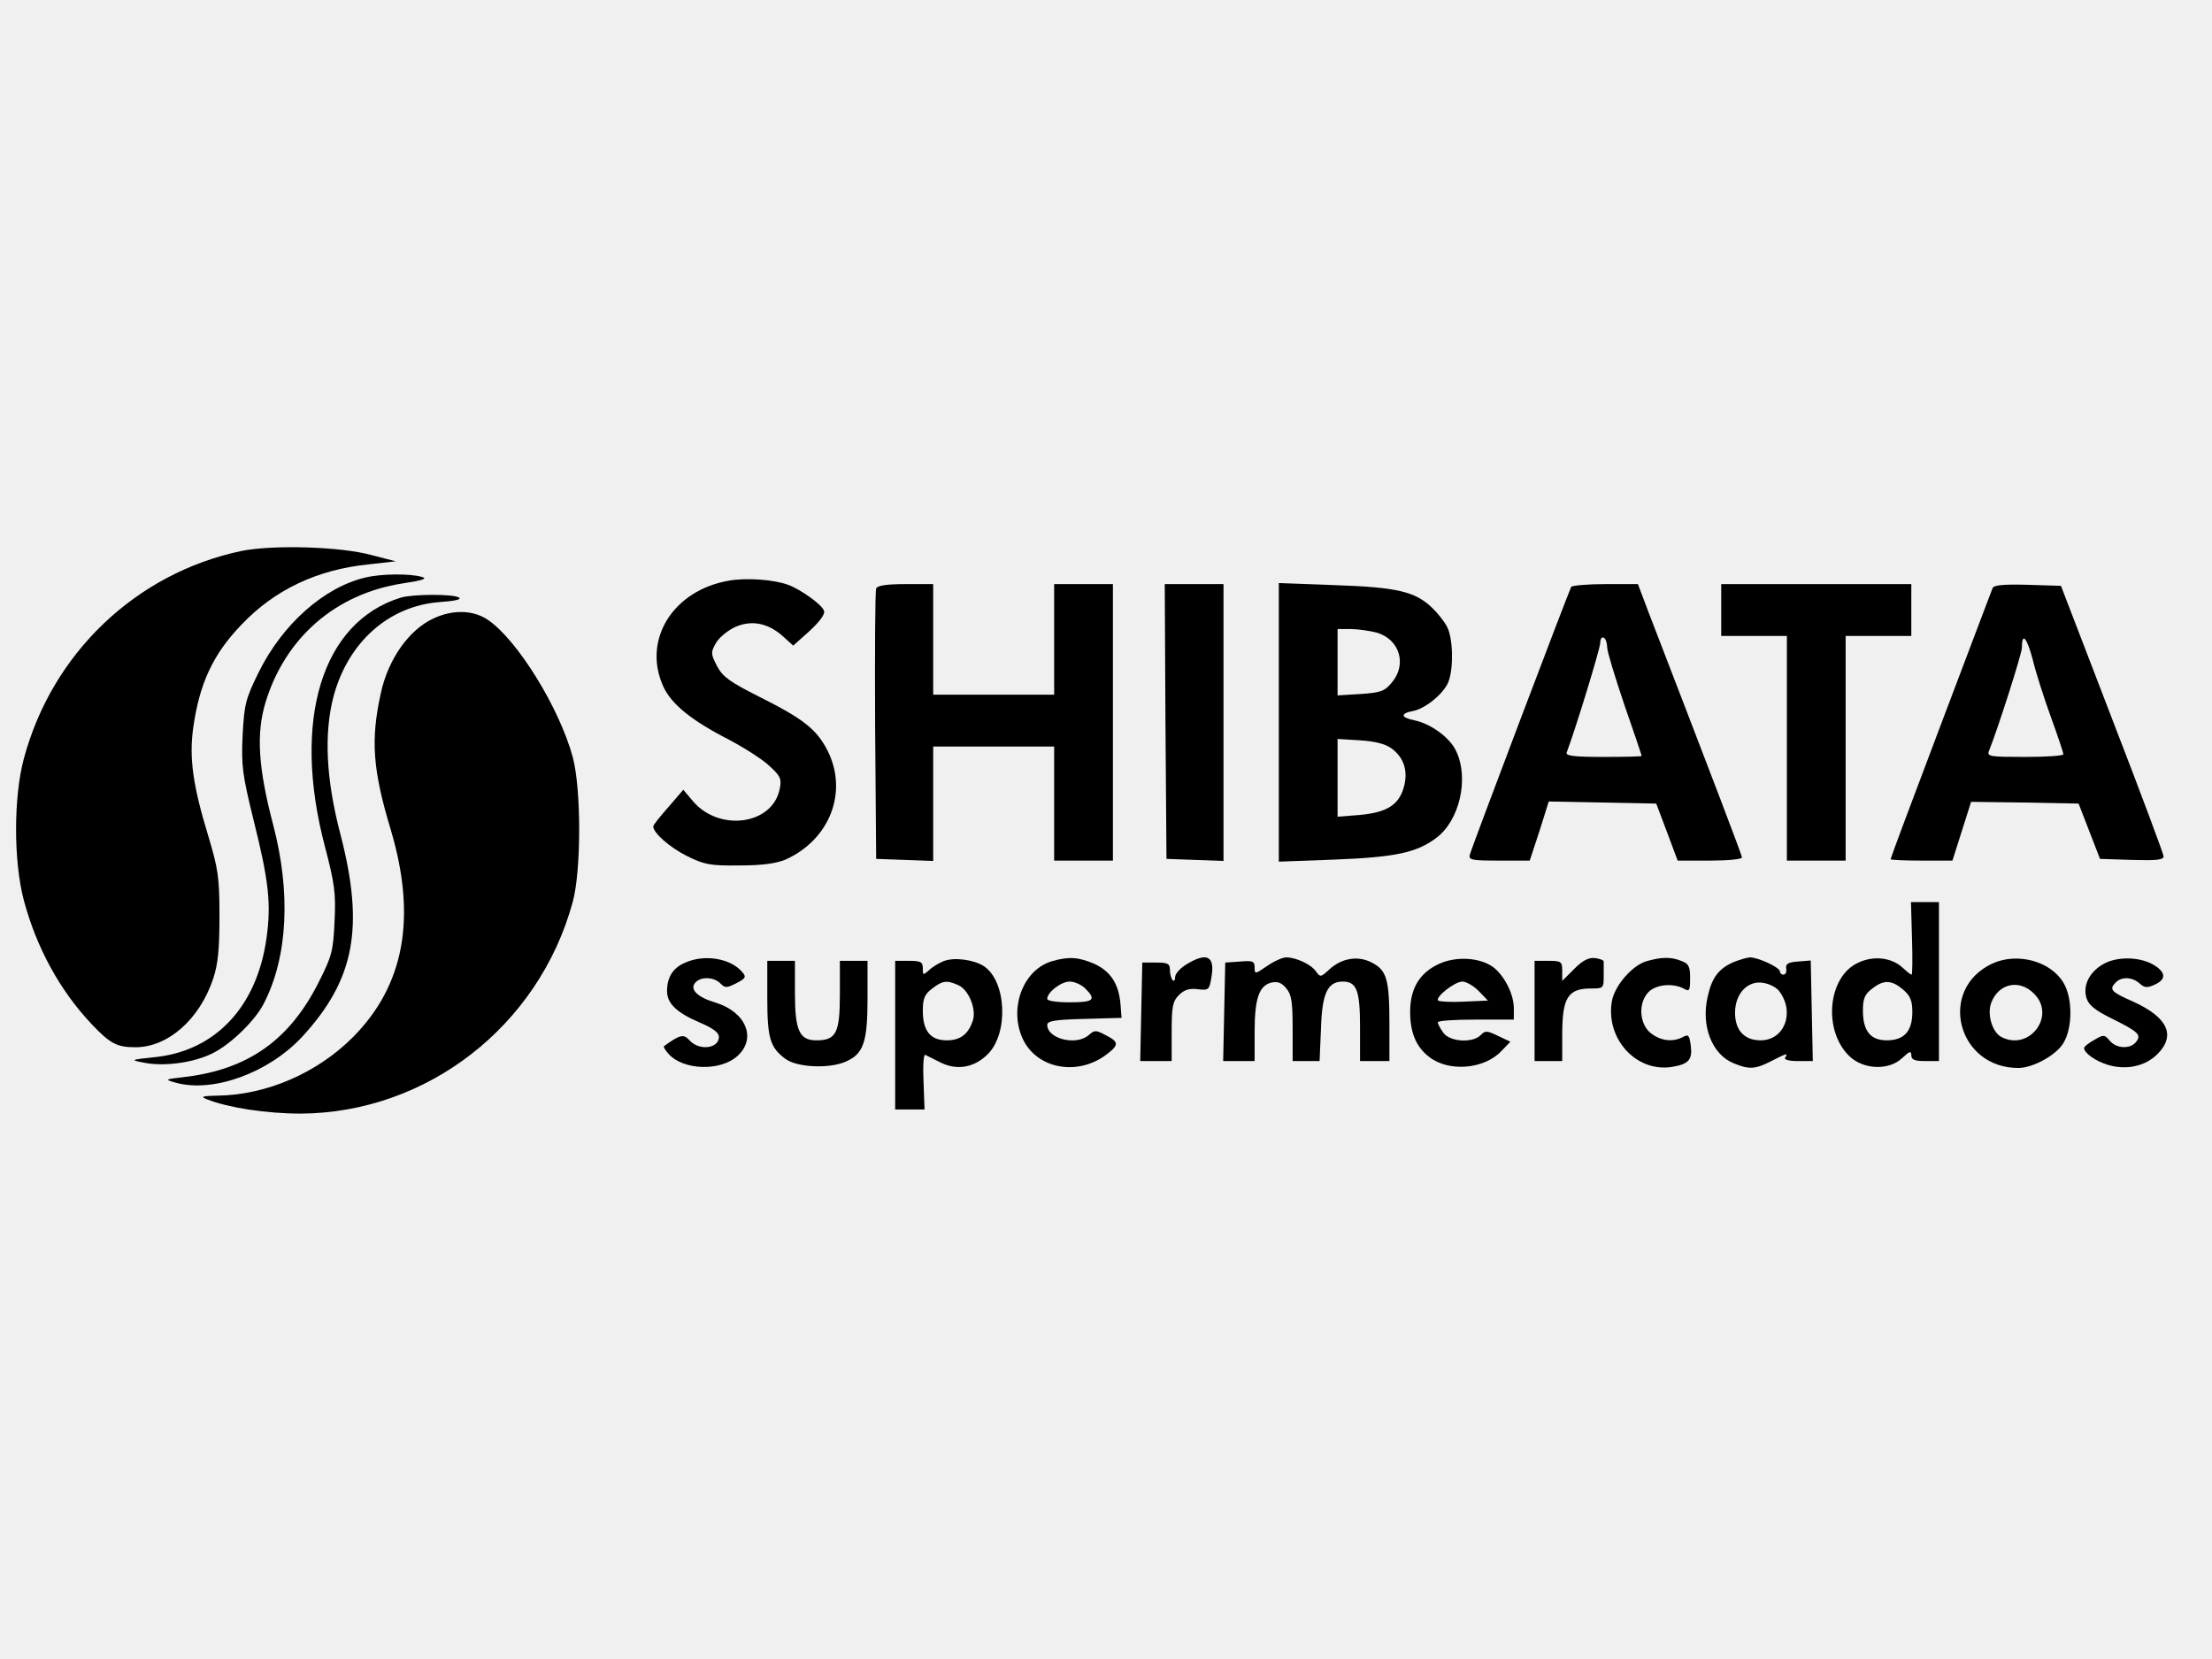
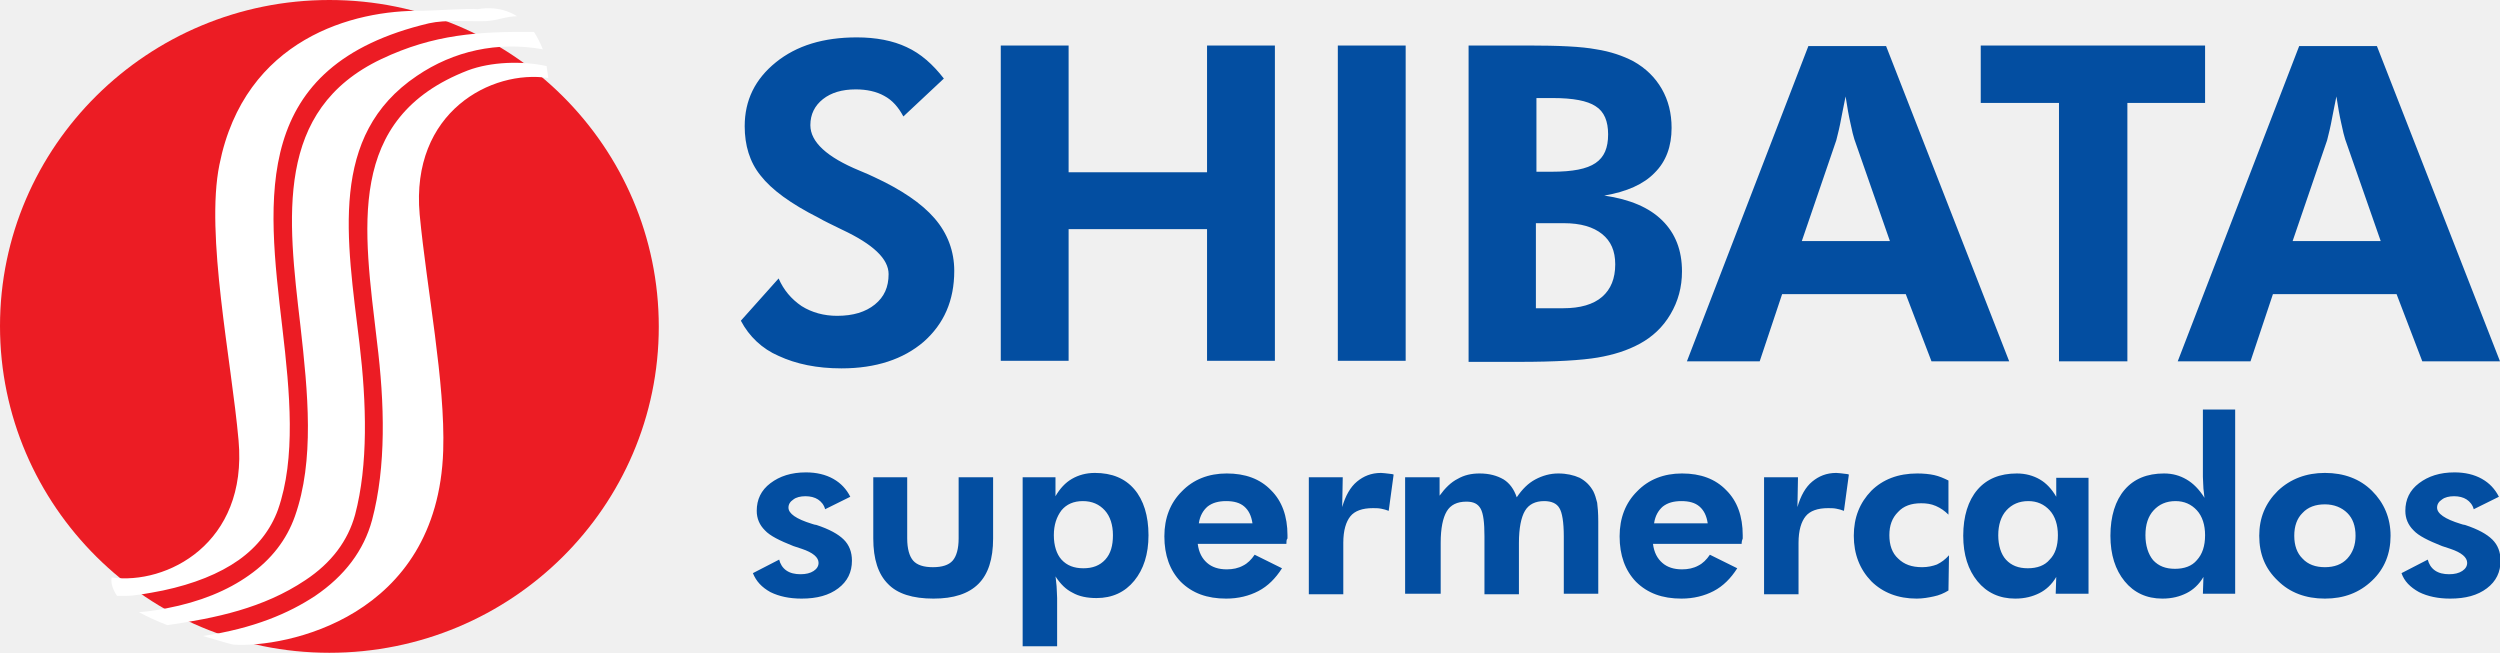
- <svg xmlns="http://www.w3.org/2000/svg" version="1.0" width="640pt" height="480pt" viewBox="0 0 640 480" preserveAspectRatio="xMidYMid meet">
-   <g transform="translate(0,480) scale(0.1,-0.1)" fill="#000000" stroke="none">
-     <path d="M699 3206 c-305 -64 -548 -295 -630 -601 -30 -112 -30 -297 0 -410 37 -138 104 -260 195 -357 55 -58 74 -68 128 -68 94 0 186 81 225 199 14 42 18 86 18 181 0 112 -4 136 -32 230 -45 147 -56 227 -44 314 18 128 57 213 140 299 96 101 219 159 367 174 l79 9 -70 18 c-91 25 -286 30 -376 12z" />
-     <path d="M1057 3129 c-119 -28 -239 -134 -308 -273 -39 -79 -42 -93 -47 -183 -4 -88 -1 -113 31 -243 45 -180 52 -244 38 -345 -28 -199 -149 -327 -326 -344 -67 -7 -68 -8 -32 -15 60 -13 148 -1 203 27 52 26 122 94 147 143 70 135 79 322 27 519 -43 164 -49 262 -22 352 57 188 203 315 397 345 60 9 73 14 55 19 -35 10 -118 9 -163 -2z" />
-     <path d="M2109 3120 c-162 -28 -251 -171 -190 -306 23 -51 82 -99 190 -154 45 -24 99 -58 118 -77 31 -28 35 -37 29 -65 -20 -105 -176 -126 -252 -35 l-27 32 -43 -50 c-24 -27 -44 -52 -44 -56 0 -19 48 -61 98 -86 51 -25 67 -28 152 -27 67 0 106 6 133 17 128 58 181 195 122 314 -32 63 -70 93 -200 158 -83 42 -103 56 -120 87 -18 35 -19 40 -5 65 8 16 32 36 53 47 48 23 96 15 140 -23 l32 -29 48 43 c30 28 45 49 41 58 -6 18 -68 62 -104 75 -40 15 -121 21 -171 12z" />
-     <path d="M2535 3097 c-3 -6 -4 -185 -3 -397 l3 -385 83 -3 82 -3 0 166 0 165 175 0 175 0 0 -165 0 -165 85 0 85 0 0 400 0 400 -85 0 -85 0 0 -160 0 -160 -175 0 -175 0 0 160 0 160 -80 0 c-55 0 -82 -4 -85 -13z" />
-     <path d="M3372 2713 l3 -398 83 -3 82 -3 0 401 0 400 -85 0 -85 0 2 -397z" />
-     <path d="M3700 2710 l0 -403 163 6 c175 7 236 20 293 63 67 50 95 172 57 251 -18 39 -73 79 -121 89 -40 8 -41 20 -3 27 36 7 90 52 102 85 15 39 13 126 -4 158 -8 16 -28 41 -44 56 -49 47 -103 59 -280 65 l-163 6 0 -403z m282 260 c68 -19 90 -93 44 -146 -20 -24 -32 -28 -90 -32 l-66 -4 0 96 0 96 38 0 c20 0 54 -5 74 -10z m45 -336 c36 -27 48 -67 34 -114 -15 -50 -50 -71 -128 -78 l-63 -5 0 113 0 112 65 -4 c44 -3 73 -10 92 -24z" />
-     <path d="M4546 3102 c-6 -10 -287 -751 -293 -774 -5 -16 4 -18 84 -18 l89 0 28 85 27 86 156 -3 155 -3 31 -82 31 -83 93 0 c51 0 93 4 93 9 0 7 -80 216 -270 709 l-31 82 -94 0 c-52 0 -96 -4 -99 -8z m104 -175 c0 -12 23 -87 50 -167 28 -80 50 -146 50 -147 0 -2 -50 -3 -111 -3 -85 0 -110 3 -106 13 26 69 97 301 97 317 0 12 5 18 10 15 6 -3 10 -16 10 -28z" />
-     <path d="M4980 3035 l0 -75 95 0 95 0 0 -325 0 -325 85 0 85 0 0 325 0 325 95 0 95 0 0 75 0 75 -275 0 -275 0 0 -75z" />
-     <path d="M5765 3098 c-3 -7 -70 -185 -150 -396 -80 -211 -145 -385 -145 -388 0 -2 40 -4 90 -4 l89 0 27 85 27 85 155 -2 156 -3 31 -80 31 -80 92 -3 c70 -2 92 0 92 10 0 7 -67 186 -149 398 l-148 385 -97 3 c-71 2 -98 -1 -101 -10z m169 -373 c20 -55 36 -103 36 -107 0 -5 -50 -8 -111 -8 -102 0 -111 1 -104 18 26 65 95 281 95 298 0 46 14 30 31 -33 9 -38 33 -113 53 -168z" />
-     <path d="M1160 3071 c-229 -70 -316 -355 -220 -720 28 -107 32 -135 28 -216 -4 -86 -7 -100 -46 -177 -84 -167 -204 -252 -387 -274 -60 -7 -60 -7 -25 -17 108 -29 267 29 364 133 152 165 181 316 111 586 -42 160 -48 292 -20 399 42 157 160 262 307 273 44 3 65 8 56 13 -16 11 -134 10 -168 0z" />
-     <path d="M1255 3011 c-71 -32 -132 -118 -153 -216 -30 -135 -24 -222 29 -397 75 -253 39 -449 -110 -599 -104 -104 -250 -167 -391 -169 -47 -1 -51 -3 -30 -11 60 -24 172 -41 270 -41 365 2 689 253 787 612 25 91 25 328 0 420 -39 143 -161 340 -246 397 -42 28 -100 30 -156 4z" />
-     <path d="M5532 2085 c2 -58 1 -105 -1 -105 -3 0 -14 9 -26 20 -32 30 -85 36 -130 14 -87 -41 -101 -196 -24 -270 41 -39 114 -42 153 -5 21 20 26 21 26 8 0 -13 9 -17 40 -17 l40 0 0 230 0 230 -41 0 -40 0 3 -105z m-26 -148 c21 -18 27 -32 27 -65 0 -56 -24 -82 -74 -82 -47 0 -69 27 -69 86 0 34 5 47 26 63 34 27 57 26 90 -2z" />
-     <path d="M1983 2015 c-36 -15 -53 -42 -53 -83 0 -36 29 -63 98 -92 35 -15 52 -28 52 -40 0 -34 -57 -41 -85 -10 -17 19 -27 17 -74 -17 -2 -2 4 -12 14 -23 43 -47 150 -50 199 -5 56 51 24 127 -63 154 -52 15 -76 38 -60 57 15 19 54 18 73 -1 14 -14 18 -14 46 0 27 14 30 18 18 32 -33 40 -109 53 -165 28z" />
-     <path d="M2730 2019 c-13 -5 -33 -17 -42 -26 -17 -15 -18 -15 -18 5 0 19 -6 22 -40 22 l-40 0 0 -215 0 -215 43 0 42 0 -3 81 c-2 45 0 79 5 77 4 -2 24 -12 44 -22 48 -24 98 -15 137 24 61 61 54 212 -12 255 -30 19 -87 26 -116 14z m44 -70 c29 -14 51 -68 41 -101 -13 -40 -36 -58 -76 -58 -47 0 -69 27 -69 86 0 34 5 47 26 63 31 24 43 26 78 10z" />
-     <path d="M3044 2019 c-80 -23 -123 -127 -89 -215 36 -95 161 -122 249 -53 34 26 33 35 -5 54 -28 15 -32 15 -48 1 -36 -33 -121 -12 -121 29 0 11 24 15 108 17 l107 3 -3 39 c-5 59 -28 95 -75 117 -46 20 -75 22 -123 8z m96 -79 c33 -33 24 -40 -45 -40 -37 0 -65 4 -65 10 0 19 40 50 65 50 14 0 34 -9 45 -20z" />
-     <path d="M3433 2010 c-18 -11 -33 -27 -33 -37 0 -9 -3 -13 -7 -9 -4 4 -8 17 -8 29 0 19 -6 22 -40 22 l-40 0 -3 -142 -3 -143 46 0 45 0 0 85 c0 73 3 88 21 106 15 15 30 20 54 17 32 -4 34 -2 40 34 11 62 -13 74 -72 38z" />
-     <path d="M3666 2005 c-35 -24 -36 -24 -36 -4 0 18 -5 20 -42 17 l-43 -3 -3 -142 -3 -143 46 0 45 0 0 85 c0 96 13 133 48 142 19 4 30 0 44 -17 15 -18 18 -40 18 -116 l0 -94 39 0 39 0 4 94 c3 102 19 136 63 136 40 0 50 -25 50 -131 l0 -99 43 0 42 0 0 109 c0 128 -8 154 -51 176 -40 21 -87 13 -123 -20 -25 -23 -26 -23 -39 -5 -14 20 -57 40 -86 40 -10 0 -35 -11 -55 -25z" />
-     <path d="M4163 2011 c-56 -26 -83 -71 -83 -139 0 -59 17 -101 55 -130 56 -44 158 -36 208 16 l27 28 -36 17 c-31 15 -37 16 -50 2 -24 -24 -90 -19 -108 7 -9 12 -16 26 -16 30 0 5 50 8 110 8 l110 0 0 33 c0 41 -28 95 -60 119 -39 28 -107 32 -157 9z m115 -78 l27 -28 -69 -3 c-37 -2 -71 0 -75 3 -9 10 48 55 70 55 11 0 32 -12 47 -27z" />
-     <path d="M4555 1997 l-35 -35 0 29 c0 27 -3 29 -40 29 l-40 0 0 -145 0 -145 40 0 40 0 0 76 c0 107 16 134 83 134 36 0 37 1 37 35 0 19 0 38 0 43 0 4 -11 8 -25 10 -18 2 -35 -6 -60 -31z" />
-     <path d="M4764 2019 c-41 -12 -91 -69 -100 -114 -20 -109 69 -208 173 -192 49 8 60 21 55 61 -4 31 -7 34 -22 26 -30 -16 -65 -12 -94 11 -33 26 -37 88 -6 119 22 22 70 26 101 10 17 -10 19 -7 19 30 0 34 -4 42 -26 50 -30 12 -58 11 -100 -1z" />
-     <path d="M5015 2016 c-43 -19 -62 -45 -74 -99 -20 -85 12 -167 74 -193 46 -19 63 -18 110 6 45 23 49 24 40 10 -4 -6 11 -10 37 -10 l43 0 -3 146 -3 145 -37 -3 c-29 -2 -36 -7 -34 -20 2 -10 -2 -18 -8 -18 -5 0 -10 4 -10 9 0 12 -63 41 -87 41 -10 -1 -31 -7 -48 -14z m133 -84 c46 -61 15 -142 -54 -142 -47 0 -74 29 -74 80 0 56 38 95 83 86 18 -3 38 -14 45 -24z" />
-     <path d="M5764 2012 c-159 -75 -101 -303 77 -302 42 1 108 37 129 72 27 44 27 131 0 175 -38 63 -134 88 -206 55z m121 -87 c65 -64 -14 -168 -95 -125 -26 14 -41 65 -29 98 21 57 82 70 124 27z" />
-     <path d="M6090 2013 c-43 -22 -65 -63 -53 -101 6 -20 25 -35 71 -58 79 -39 89 -48 72 -69 -17 -21 -57 -19 -76 4 -15 18 -18 18 -45 2 -16 -9 -29 -19 -29 -23 0 -15 33 -38 69 -49 53 -16 108 -4 143 31 54 54 30 106 -68 151 -66 29 -73 36 -52 57 17 17 48 15 68 -3 14 -13 22 -14 44 -4 33 15 33 34 1 55 -38 25 -104 28 -145 7z" />
-     <path d="M2220 1913 c0 -117 8 -144 53 -177 33 -24 124 -29 173 -8 52 22 64 56 64 181 l0 111 -40 0 -40 0 0 -98 c0 -111 -11 -132 -68 -132 -49 0 -62 28 -62 137 l0 93 -40 0 -40 0 0 -107z" />
+ <svg xmlns="http://www.w3.org/2000/svg" width="360" height="94" viewBox="0 0 360 94" fill="none">
+   <g clip-path="url(#clip0_11:99)">
+     <path d="M313.592 52.032L331.083 6.631H342.272L360 52.032H348.811L345.108 42.358H327.301L324.071 52.032H313.592ZM342.823 34.714L337.702 20.048C337.544 19.58 337.387 18.878 337.15 17.786C336.914 16.772 336.678 15.446 336.441 13.886C336.126 15.368 335.89 16.694 335.653 17.864C335.417 19.034 335.18 19.814 335.102 20.204L330.138 34.714H342.823ZM306.343 14.822V52.032H296.494V14.822H285.226V6.553H317.531V14.822H306.343ZM242.915 52.032L260.407 6.631H271.595L289.324 52.032H278.135L274.432 42.358H256.625L253.395 52.032H242.915ZM272.147 34.714L267.026 20.048C266.868 19.58 266.71 18.878 266.474 17.786C266.238 16.772 266.001 15.446 265.765 13.886C265.45 15.368 265.213 16.694 264.977 17.864C264.741 19.034 264.504 19.814 264.425 20.204L259.461 34.714H272.147ZM211.477 52.032V6.553H220.066C224.478 6.553 227.787 6.709 229.836 7.099C231.884 7.411 233.697 8.035 235.194 8.815C237.006 9.829 238.345 11.155 239.291 12.793C240.236 14.431 240.709 16.304 240.709 18.41C240.709 21.062 239.921 23.247 238.266 24.885C236.691 26.523 234.248 27.615 231.018 28.161C234.721 28.707 237.479 29.877 239.37 31.749C241.261 33.622 242.206 36.04 242.206 39.082C242.206 41.344 241.655 43.373 240.551 45.245C239.448 47.117 237.951 48.521 236.06 49.535C234.327 50.471 232.357 51.095 230.072 51.486C227.787 51.876 224.005 52.109 218.726 52.109H217.702H211.477V52.032ZM221.247 24.729H223.454C226.448 24.729 228.496 24.339 229.757 23.48C231.018 22.622 231.569 21.296 231.569 19.346C231.569 17.474 231.018 16.07 229.757 15.29C228.575 14.509 226.526 14.12 223.611 14.12H221.247V24.729ZM221.247 44.387H225.108C227.551 44.387 229.442 43.841 230.702 42.748C231.963 41.656 232.593 40.096 232.593 38.068C232.593 36.118 231.963 34.714 230.702 33.7C229.442 32.685 227.63 32.139 225.187 32.139H221.169V44.387H221.247ZM192.646 52.032V6.553H202.416V51.953H192.646V52.032ZM144.11 52.032V6.553H153.88V24.807H173.815V6.553H183.585V51.953H173.815V32.998H153.88V51.953H144.11V52.032ZM106.684 46.181L112.121 40.096C112.83 41.734 113.933 43.061 115.43 44.075C116.927 45.011 118.66 45.479 120.551 45.479C122.836 45.479 124.649 44.933 125.988 43.841C127.328 42.748 127.958 41.344 127.958 39.472C127.958 37.288 125.752 35.182 121.261 33.075C119.842 32.373 118.66 31.827 117.873 31.359C113.854 29.331 111.096 27.303 109.521 25.275C107.945 23.325 107.236 20.906 107.236 18.176C107.236 14.431 108.733 11.389 111.727 8.971C114.721 6.553 118.582 5.383 123.388 5.383C126.146 5.383 128.588 5.851 130.558 6.787C132.607 7.723 134.34 9.283 135.916 11.311L130.085 16.772C129.376 15.446 128.509 14.431 127.328 13.807C126.224 13.183 124.806 12.871 123.23 12.871C121.261 12.871 119.685 13.339 118.503 14.275C117.321 15.212 116.691 16.46 116.691 18.02C116.691 20.438 119.054 22.622 123.782 24.573C124.727 24.963 125.437 25.275 125.909 25.509C129.77 27.303 132.685 29.253 134.576 31.437C136.467 33.622 137.413 36.196 137.413 39.004C137.413 43.295 135.916 46.649 133.001 49.223C130.085 51.719 126.146 53.046 121.182 53.046C117.636 53.046 114.642 52.422 112.121 51.251C109.757 50.237 107.866 48.443 106.684 46.181Z" fill="#034EA1" />
+     <path d="M345.817 82.533L349.599 80.583C349.757 81.207 350.072 81.753 350.624 82.143C351.175 82.533 351.884 82.689 352.672 82.689C353.46 82.689 354.09 82.533 354.563 82.221C355.036 81.909 355.272 81.519 355.272 81.051C355.272 80.27 354.484 79.569 352.83 79.022C352.357 78.866 351.884 78.71 351.648 78.632C349.678 77.852 348.26 77.15 347.551 76.37C346.763 75.59 346.369 74.654 346.369 73.562C346.369 71.924 346.999 70.597 348.339 69.583C349.678 68.569 351.333 68.023 353.46 68.023C354.957 68.023 356.297 68.335 357.4 68.959C358.503 69.583 359.291 70.442 359.842 71.534L356.218 73.328C356.06 72.704 355.666 72.236 355.194 71.924C354.721 71.612 354.09 71.456 353.381 71.456C352.672 71.456 352.042 71.612 351.648 71.924C351.175 72.236 350.939 72.626 350.939 73.094C350.939 73.952 352.042 74.732 354.327 75.434C354.563 75.512 354.8 75.59 354.957 75.59C356.848 76.214 358.109 76.916 358.897 77.696C359.685 78.476 360.079 79.49 360.079 80.739C360.079 82.377 359.448 83.703 358.109 84.717C356.769 85.731 355.036 86.199 352.83 86.199C351.096 86.199 349.599 85.887 348.339 85.263C347.078 84.561 346.211 83.703 345.817 82.533ZM344.241 77.15C344.241 79.725 343.375 81.909 341.563 83.625C339.75 85.341 337.544 86.199 334.786 86.199C332.029 86.199 329.744 85.341 328.01 83.625C326.198 81.909 325.331 79.802 325.331 77.15C325.331 74.576 326.198 72.47 328.01 70.675C329.823 68.959 332.108 68.101 334.786 68.101C337.544 68.101 339.829 68.959 341.563 70.675C343.296 72.392 344.241 74.576 344.241 77.15ZM339.199 77.15C339.199 75.746 338.805 74.654 338.017 73.874C337.229 73.094 336.126 72.626 334.786 72.626C333.447 72.626 332.344 73.016 331.556 73.874C330.768 74.654 330.374 75.746 330.374 77.15C330.374 78.554 330.768 79.647 331.556 80.427C332.344 81.285 333.447 81.675 334.786 81.675C336.126 81.675 337.229 81.285 338.017 80.427C338.805 79.569 339.199 78.476 339.199 77.15ZM322.022 85.497H317.216L317.295 83.079C316.664 84.171 315.798 84.951 314.852 85.419C313.907 85.887 312.804 86.199 311.385 86.199C309.1 86.199 307.288 85.341 305.949 83.703C304.609 82.065 303.9 79.88 303.9 77.15C303.9 74.342 304.609 72.08 305.949 70.519C307.288 68.959 309.179 68.179 311.622 68.179C312.882 68.179 313.907 68.491 314.852 69.037C315.798 69.583 316.664 70.442 317.452 71.69C317.373 71.3 317.373 70.832 317.295 70.364C317.295 69.895 317.216 69.271 317.216 68.647V58.974H321.865V85.497H322.022ZM317.531 77.072C317.531 75.59 317.137 74.342 316.349 73.484C315.561 72.626 314.537 72.158 313.276 72.158C311.937 72.158 310.913 72.626 310.125 73.484C309.337 74.342 308.943 75.512 308.943 77.072C308.943 78.554 309.337 79.802 310.046 80.661C310.834 81.519 311.858 81.909 313.198 81.909C314.537 81.909 315.64 81.519 316.349 80.661C317.137 79.802 317.531 78.632 317.531 77.072ZM300.827 85.497H296.021L296.1 83.079C295.469 84.171 294.603 84.951 293.657 85.419C292.712 85.887 291.609 86.199 290.19 86.199C287.905 86.199 286.093 85.341 284.754 83.703C283.414 82.065 282.705 79.88 282.705 77.15C282.705 74.342 283.414 72.08 284.754 70.519C286.093 68.959 287.984 68.179 290.427 68.179C291.687 68.179 292.79 68.491 293.736 69.037C294.681 69.583 295.469 70.442 296.1 71.534V68.803H300.748V85.497H300.827ZM296.336 77.072C296.336 75.59 295.942 74.342 295.154 73.484C294.366 72.626 293.342 72.158 292.081 72.158C290.742 72.158 289.718 72.626 288.93 73.484C288.142 74.342 287.748 75.59 287.748 77.072C287.748 78.554 288.142 79.802 288.851 80.583C289.639 81.441 290.663 81.831 292.003 81.831C293.342 81.831 294.445 81.441 295.154 80.583C295.942 79.802 296.336 78.632 296.336 77.072ZM280.578 85.029C279.947 85.419 279.238 85.731 278.45 85.887C277.741 86.043 276.874 86.199 276.008 86.199C273.329 86.199 271.123 85.341 269.468 83.703C267.813 81.987 266.947 79.802 266.947 77.15C266.947 74.498 267.813 72.392 269.468 70.675C271.123 69.037 273.329 68.179 276.087 68.179C276.953 68.179 277.82 68.257 278.529 68.413C279.238 68.569 279.947 68.881 280.578 69.193V74.108C280.026 73.562 279.475 73.172 278.765 72.86C278.056 72.548 277.347 72.47 276.638 72.47C275.22 72.47 274.117 72.86 273.329 73.718C272.462 74.576 272.068 75.668 272.068 77.072C272.068 78.476 272.462 79.647 273.329 80.427C274.196 81.285 275.299 81.675 276.796 81.675C277.584 81.675 278.293 81.519 278.923 81.285C279.553 80.973 280.105 80.583 280.656 79.959L280.578 85.029ZM258.831 73.016C259.304 71.378 260.013 70.129 260.959 69.349C261.904 68.569 263.007 68.101 264.425 68.101C264.741 68.101 265.213 68.179 265.922 68.257C266.08 68.257 266.159 68.335 266.238 68.335L265.528 73.562C265.134 73.406 264.819 73.328 264.425 73.25C264.031 73.172 263.637 73.172 263.243 73.172C261.746 73.172 260.643 73.562 260.013 74.342C259.383 75.122 258.989 76.37 258.989 78.164V85.575H254.025V68.725H258.91L258.831 73.016ZM250.794 78.32H238.03C238.188 79.569 238.66 80.427 239.37 81.051C240.079 81.675 241.024 81.987 242.206 81.987C243.073 81.987 243.861 81.831 244.57 81.441C245.2 81.129 245.752 80.583 246.224 79.88L250.164 81.831C249.219 83.313 248.115 84.405 246.776 85.107C245.437 85.809 243.861 86.199 242.127 86.199C239.37 86.199 237.242 85.419 235.588 83.781C234.012 82.143 233.224 79.959 233.224 77.228C233.224 74.576 234.09 72.392 235.745 70.754C237.4 69.037 239.606 68.179 242.206 68.179C244.885 68.179 247.012 68.959 248.588 70.597C250.164 72.158 250.952 74.342 250.952 77.072C250.952 77.228 250.952 77.384 250.952 77.54C250.873 77.696 250.794 78.008 250.794 78.32ZM245.909 75.356C245.752 74.264 245.358 73.484 244.727 72.938C244.097 72.392 243.23 72.158 242.127 72.158C241.024 72.158 240.157 72.392 239.448 72.938C238.818 73.484 238.345 74.264 238.188 75.356H245.909ZM207.301 85.497H202.337V68.725H207.301V71.378C208.089 70.285 208.956 69.427 209.901 68.959C210.847 68.413 211.871 68.179 213.053 68.179C214.471 68.179 215.574 68.491 216.52 69.037C217.387 69.583 218.017 70.442 218.411 71.612C219.199 70.442 220.066 69.583 221.09 69.037C222.114 68.491 223.217 68.179 224.399 68.179C225.581 68.179 226.605 68.413 227.472 68.803C228.339 69.271 228.969 69.895 229.442 70.754C229.678 71.222 229.836 71.768 229.993 72.392C230.072 73.016 230.151 73.874 230.151 75.122V75.668V85.497H225.187V77.228C225.187 75.2 224.951 73.796 224.557 73.172C224.163 72.47 223.375 72.158 222.351 72.158C221.09 72.158 220.144 72.626 219.593 73.562C219.041 74.498 218.726 76.058 218.726 78.164V85.575H213.762V77.228C213.762 75.278 213.605 73.952 213.211 73.25C212.817 72.548 212.186 72.236 211.162 72.236C209.823 72.236 208.877 72.704 208.326 73.64C207.774 74.576 207.459 76.058 207.459 78.164V85.497H207.301ZM193.276 73.016C193.749 71.378 194.458 70.129 195.404 69.349C196.349 68.569 197.452 68.101 198.871 68.101C199.186 68.101 199.658 68.179 200.368 68.257C200.525 68.257 200.604 68.335 200.683 68.335L199.974 73.562C199.58 73.406 199.264 73.328 198.871 73.25C198.477 73.172 198.083 73.172 197.689 73.172C196.192 73.172 195.089 73.562 194.458 74.342C193.828 75.122 193.434 76.37 193.434 78.164V85.575H188.47V68.725H193.355L193.276 73.016ZM185.24 78.32H172.475C172.633 79.569 173.106 80.427 173.815 81.051C174.524 81.675 175.469 81.987 176.651 81.987C177.518 81.987 178.306 81.831 179.015 81.441C179.645 81.129 180.197 80.583 180.67 79.88L184.609 81.831C183.664 83.313 182.561 84.405 181.221 85.107C179.882 85.809 178.306 86.199 176.572 86.199C173.815 86.199 171.687 85.419 170.033 83.781C168.457 82.143 167.669 79.959 167.669 77.228C167.669 74.576 168.536 72.392 170.19 70.754C171.845 69.037 174.051 68.179 176.651 68.179C179.33 68.179 181.458 68.959 183.033 70.597C184.609 72.158 185.397 74.342 185.397 77.072C185.397 77.228 185.397 77.384 185.397 77.54C185.24 77.696 185.24 78.008 185.24 78.32ZM180.354 75.356C180.197 74.264 179.803 73.484 179.173 72.938C178.542 72.392 177.676 72.158 176.572 72.158C175.469 72.158 174.603 72.392 173.894 72.938C173.263 73.484 172.79 74.264 172.633 75.356H180.354ZM147.262 93.142V68.725H151.989V71.456C152.62 70.364 153.408 69.505 154.353 68.959C155.299 68.413 156.402 68.101 157.662 68.101C160.105 68.101 161.996 68.881 163.335 70.442C164.675 72.002 165.384 74.264 165.384 77.072C165.384 79.802 164.675 81.987 163.335 83.625C161.996 85.263 160.184 86.121 157.899 86.121C156.559 86.121 155.377 85.887 154.432 85.341C153.486 84.873 152.698 84.093 151.989 83.001C152.068 83.391 152.068 83.859 152.147 84.405C152.147 84.873 152.226 85.497 152.226 86.121V93.064H147.262V93.142ZM151.753 77.072C151.753 78.554 152.147 79.802 152.856 80.583C153.644 81.441 154.668 81.831 156.008 81.831C157.347 81.831 158.372 81.441 159.159 80.583C159.947 79.725 160.263 78.554 160.263 77.072C160.263 75.59 159.869 74.342 159.081 73.484C158.293 72.626 157.268 72.158 155.929 72.158C154.589 72.158 153.565 72.626 152.856 73.484C152.147 74.42 151.753 75.59 151.753 77.072ZM130.637 68.725V77.54C130.637 79.022 130.952 80.115 131.503 80.739C132.055 81.363 133.001 81.675 134.34 81.675C135.679 81.675 136.625 81.363 137.177 80.739C137.728 80.115 138.043 79.022 138.043 77.54V68.725H143.007V77.54C143.007 80.505 142.298 82.689 140.88 84.093C139.461 85.497 137.334 86.199 134.419 86.199C131.425 86.199 129.219 85.497 127.879 84.093C126.461 82.689 125.752 80.505 125.752 77.54V68.725H130.637ZM108.417 82.533L112.199 80.583C112.357 81.207 112.672 81.753 113.224 82.143C113.775 82.533 114.484 82.689 115.272 82.689C116.06 82.689 116.691 82.533 117.163 82.221C117.636 81.909 117.873 81.519 117.873 81.051C117.873 80.27 117.085 79.569 115.43 79.022C114.957 78.866 114.484 78.71 114.248 78.632C112.278 77.852 110.86 77.15 110.151 76.37C109.363 75.59 108.969 74.654 108.969 73.562C108.969 71.924 109.599 70.597 110.939 69.583C112.278 68.569 113.933 68.023 116.06 68.023C117.557 68.023 118.897 68.335 120 68.959C121.103 69.583 121.891 70.442 122.442 71.534L118.818 73.328C118.66 72.704 118.266 72.236 117.794 71.924C117.321 71.612 116.691 71.456 115.981 71.456C115.272 71.456 114.642 71.612 114.248 71.924C113.775 72.236 113.539 72.626 113.539 73.094C113.539 73.952 114.642 74.732 116.927 75.434C117.163 75.512 117.4 75.59 117.557 75.59C119.448 76.214 120.709 76.916 121.497 77.696C122.285 78.476 122.679 79.49 122.679 80.739C122.679 82.377 122.048 83.703 120.709 84.717C119.37 85.731 117.636 86.199 115.43 86.199C113.697 86.199 112.199 85.887 110.939 85.263C109.678 84.561 108.89 83.703 108.417 82.533Z" fill="#034EA1" />
+     <path fill-rule="evenodd" clip-rule="evenodd" d="M47.433 94C73.67 94 94.865 72.938 94.865 47.039C94.865 21.14 73.67 0 47.433 0C21.274 0 0 21.062 0 46.961C0 72.86 21.274 94 47.433 94Z" fill="#EC1C24" />
+     <path fill-rule="evenodd" clip-rule="evenodd" d="M16.861 85.809C16.31 85.029 15.916 84.015 16.074 83.157C23.953 84.249 35.693 78.32 34.353 63.421C33.329 51.876 29.547 33.778 31.596 23.715C35.22 5.539 50.978 1.404 60.749 1.56C61.931 1.56 67.84 1.17 68.785 1.326C68.864 1.326 71.779 0.624 74.458 2.34C72.882 2.34 71.622 2.964 69.967 3.042C67.367 3.12 64.215 2.808 61.773 3.354C36.087 9.439 38.45 28.317 40.657 47.195C41.76 56.556 42.626 65.995 40.026 73.406C39.002 76.214 37.111 78.71 34.353 80.661C31.596 82.611 27.892 84.093 23.48 85.029C21.038 85.497 19.462 85.809 17.886 85.809C17.492 85.809 17.177 85.809 16.861 85.809ZM24.11 90.022C22.692 89.475 21.274 88.852 20.013 88.149C21.116 88.071 22.377 87.915 23.953 87.603C28.838 86.667 32.778 85.029 35.85 82.845C39.081 80.583 41.287 77.696 42.469 74.342C45.305 66.307 44.36 56.634 43.257 46.883C41.445 31.359 39.475 15.836 54.918 8.503C62.482 4.915 68.943 4.524 76.901 4.602C77.295 5.227 77.846 6.241 78.162 7.099C71.622 5.929 65.319 7.333 60.039 10.921C47.275 19.502 49.954 34.402 51.766 49.457C52.791 58.116 53.027 66.931 51.136 74.108C50.112 77.852 47.748 81.051 43.966 83.547C37.899 87.603 31.044 89.007 24.11 90.022ZM78.95 11.233C70.834 9.985 59.094 16.07 60.433 30.891C61.458 41.656 64.137 55.074 63.822 64.903C63.033 89.007 41.051 93.298 33.644 92.83C33.408 92.83 31.359 92.206 29.232 91.582C36.559 90.49 41.602 88.305 45.384 85.809C49.639 82.923 52.397 79.256 53.578 74.888C55.627 67.165 55.391 58.116 54.288 49.223C52.397 32.998 49.639 17.006 67.367 10.141C70.676 8.893 75.168 8.737 78.713 9.517C78.792 10.063 78.871 10.609 78.95 11.233Z" fill="white" />
  </g>
+   <defs>
+     <clipPath id="clip0_11:99">
+       <rect width="360" height="94" fill="white" />
+     </clipPath>
+   </defs>
</svg>
